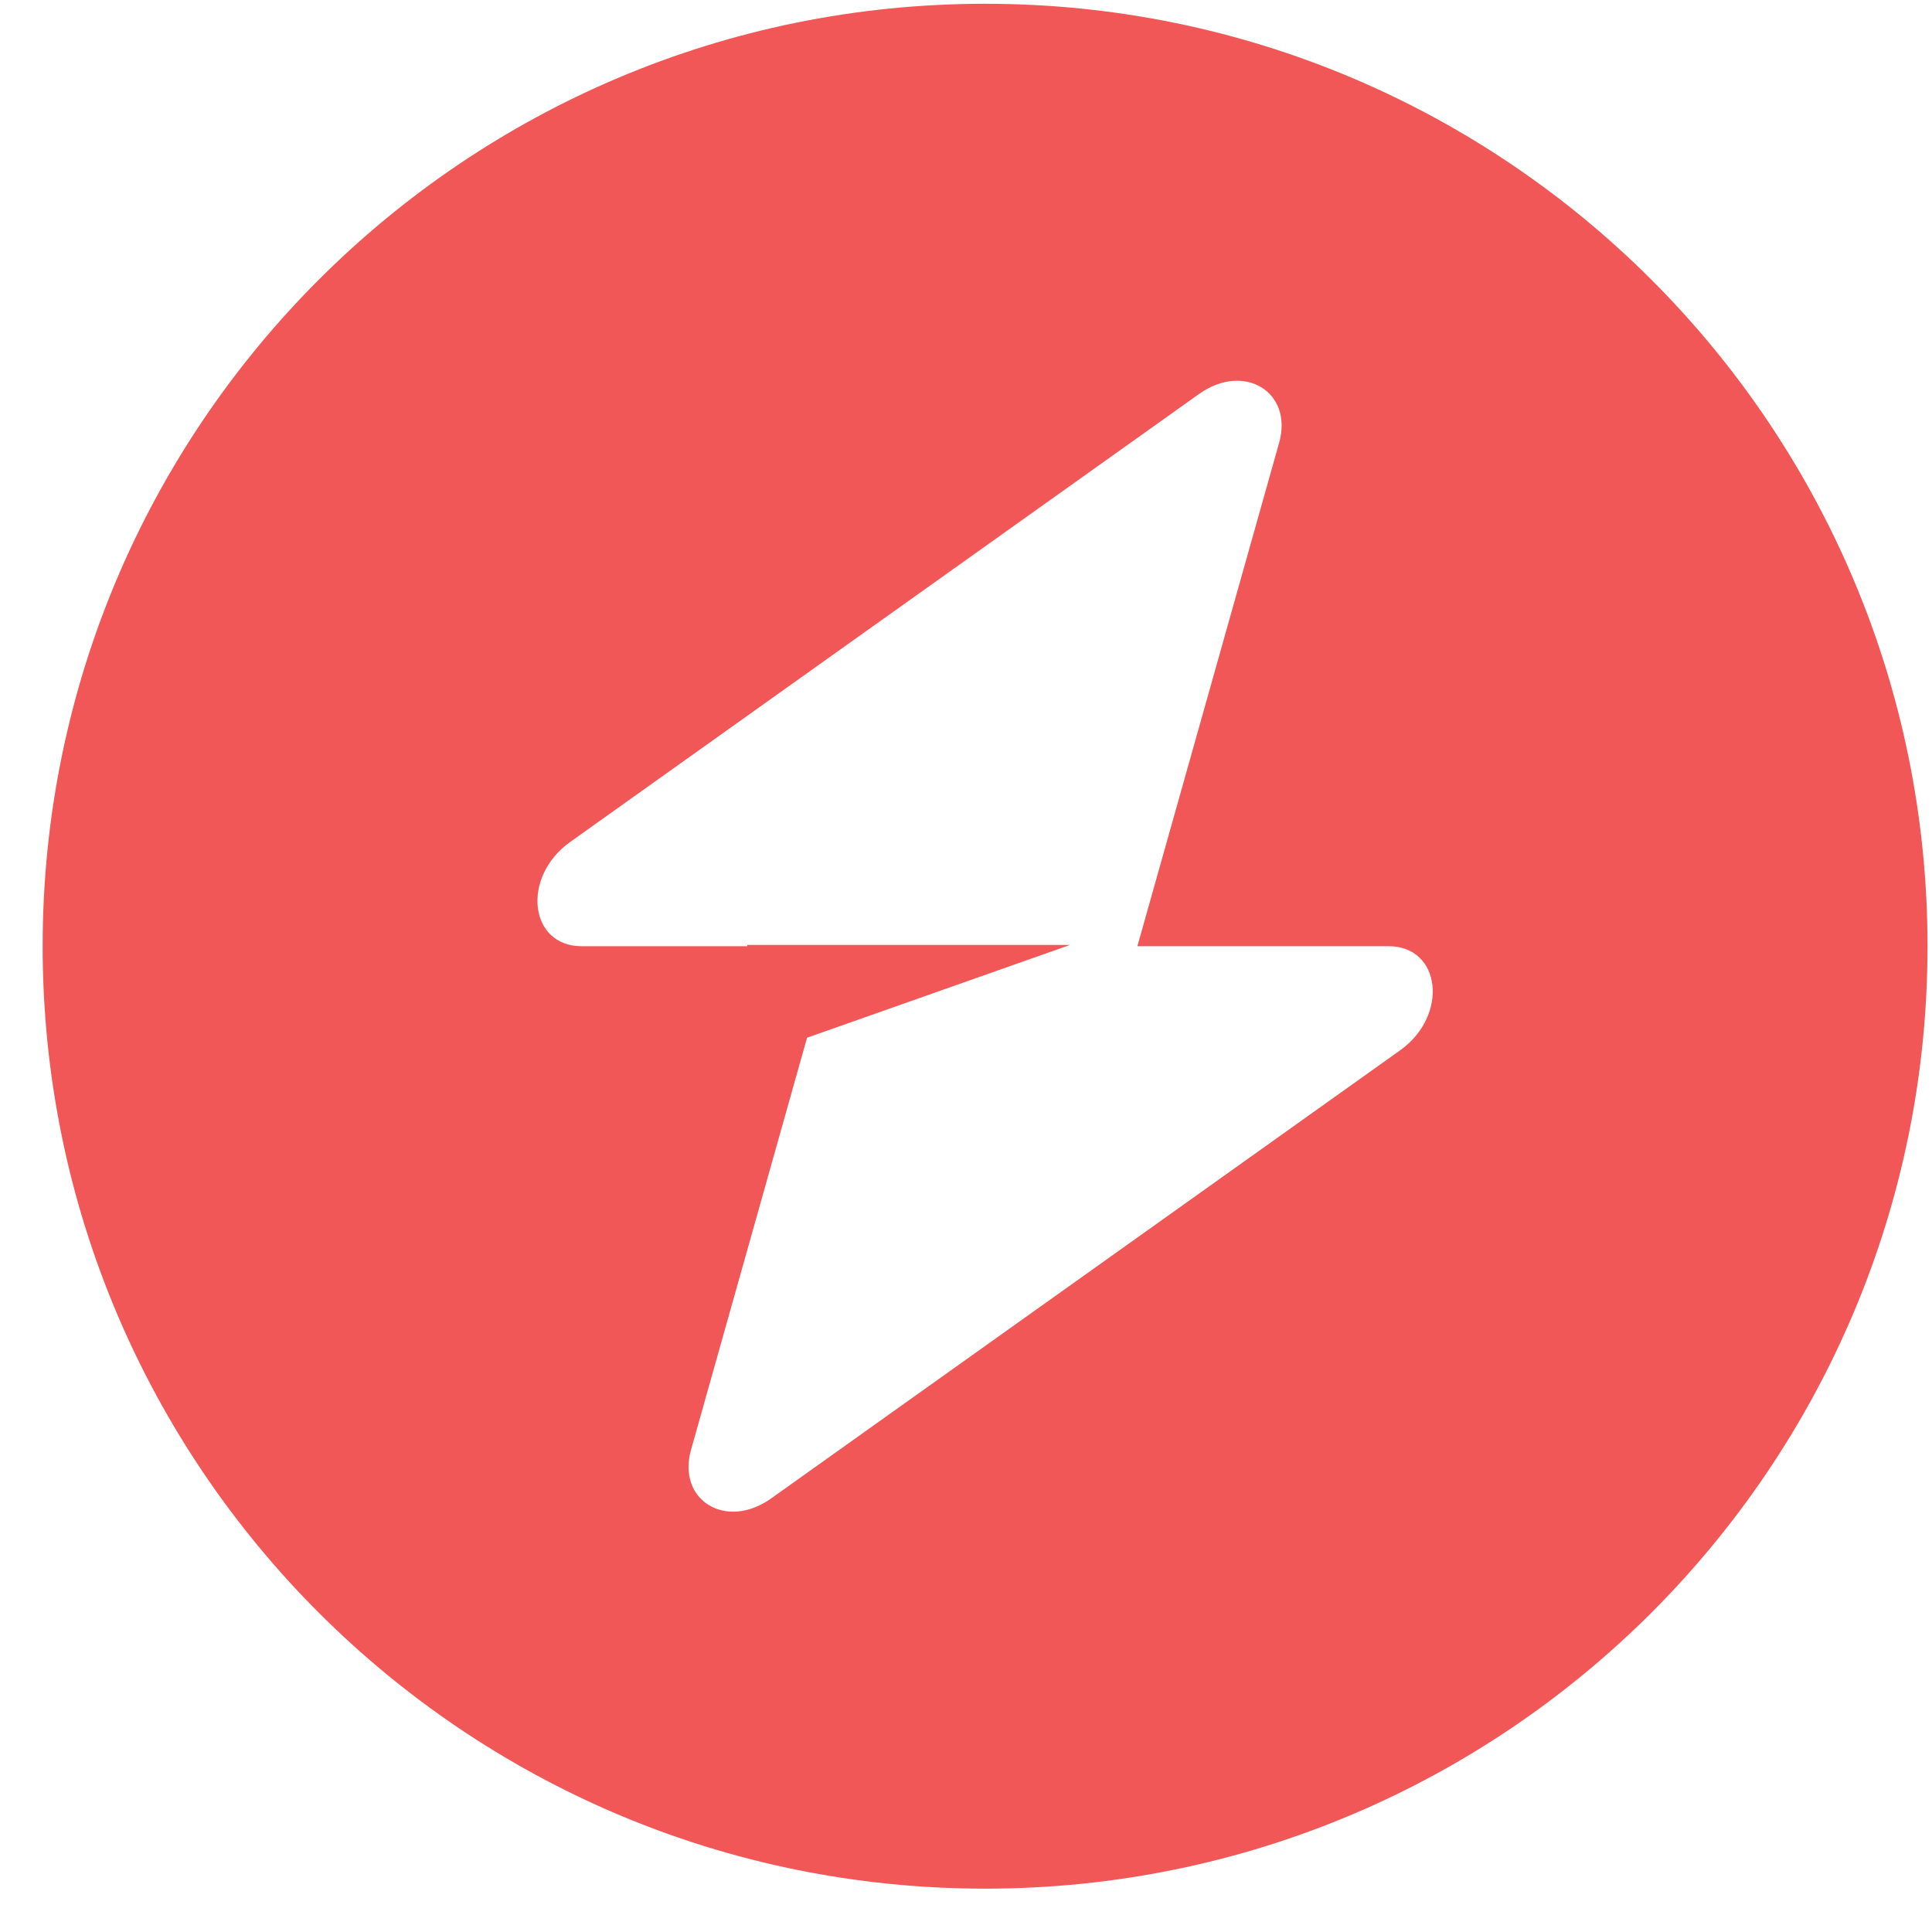
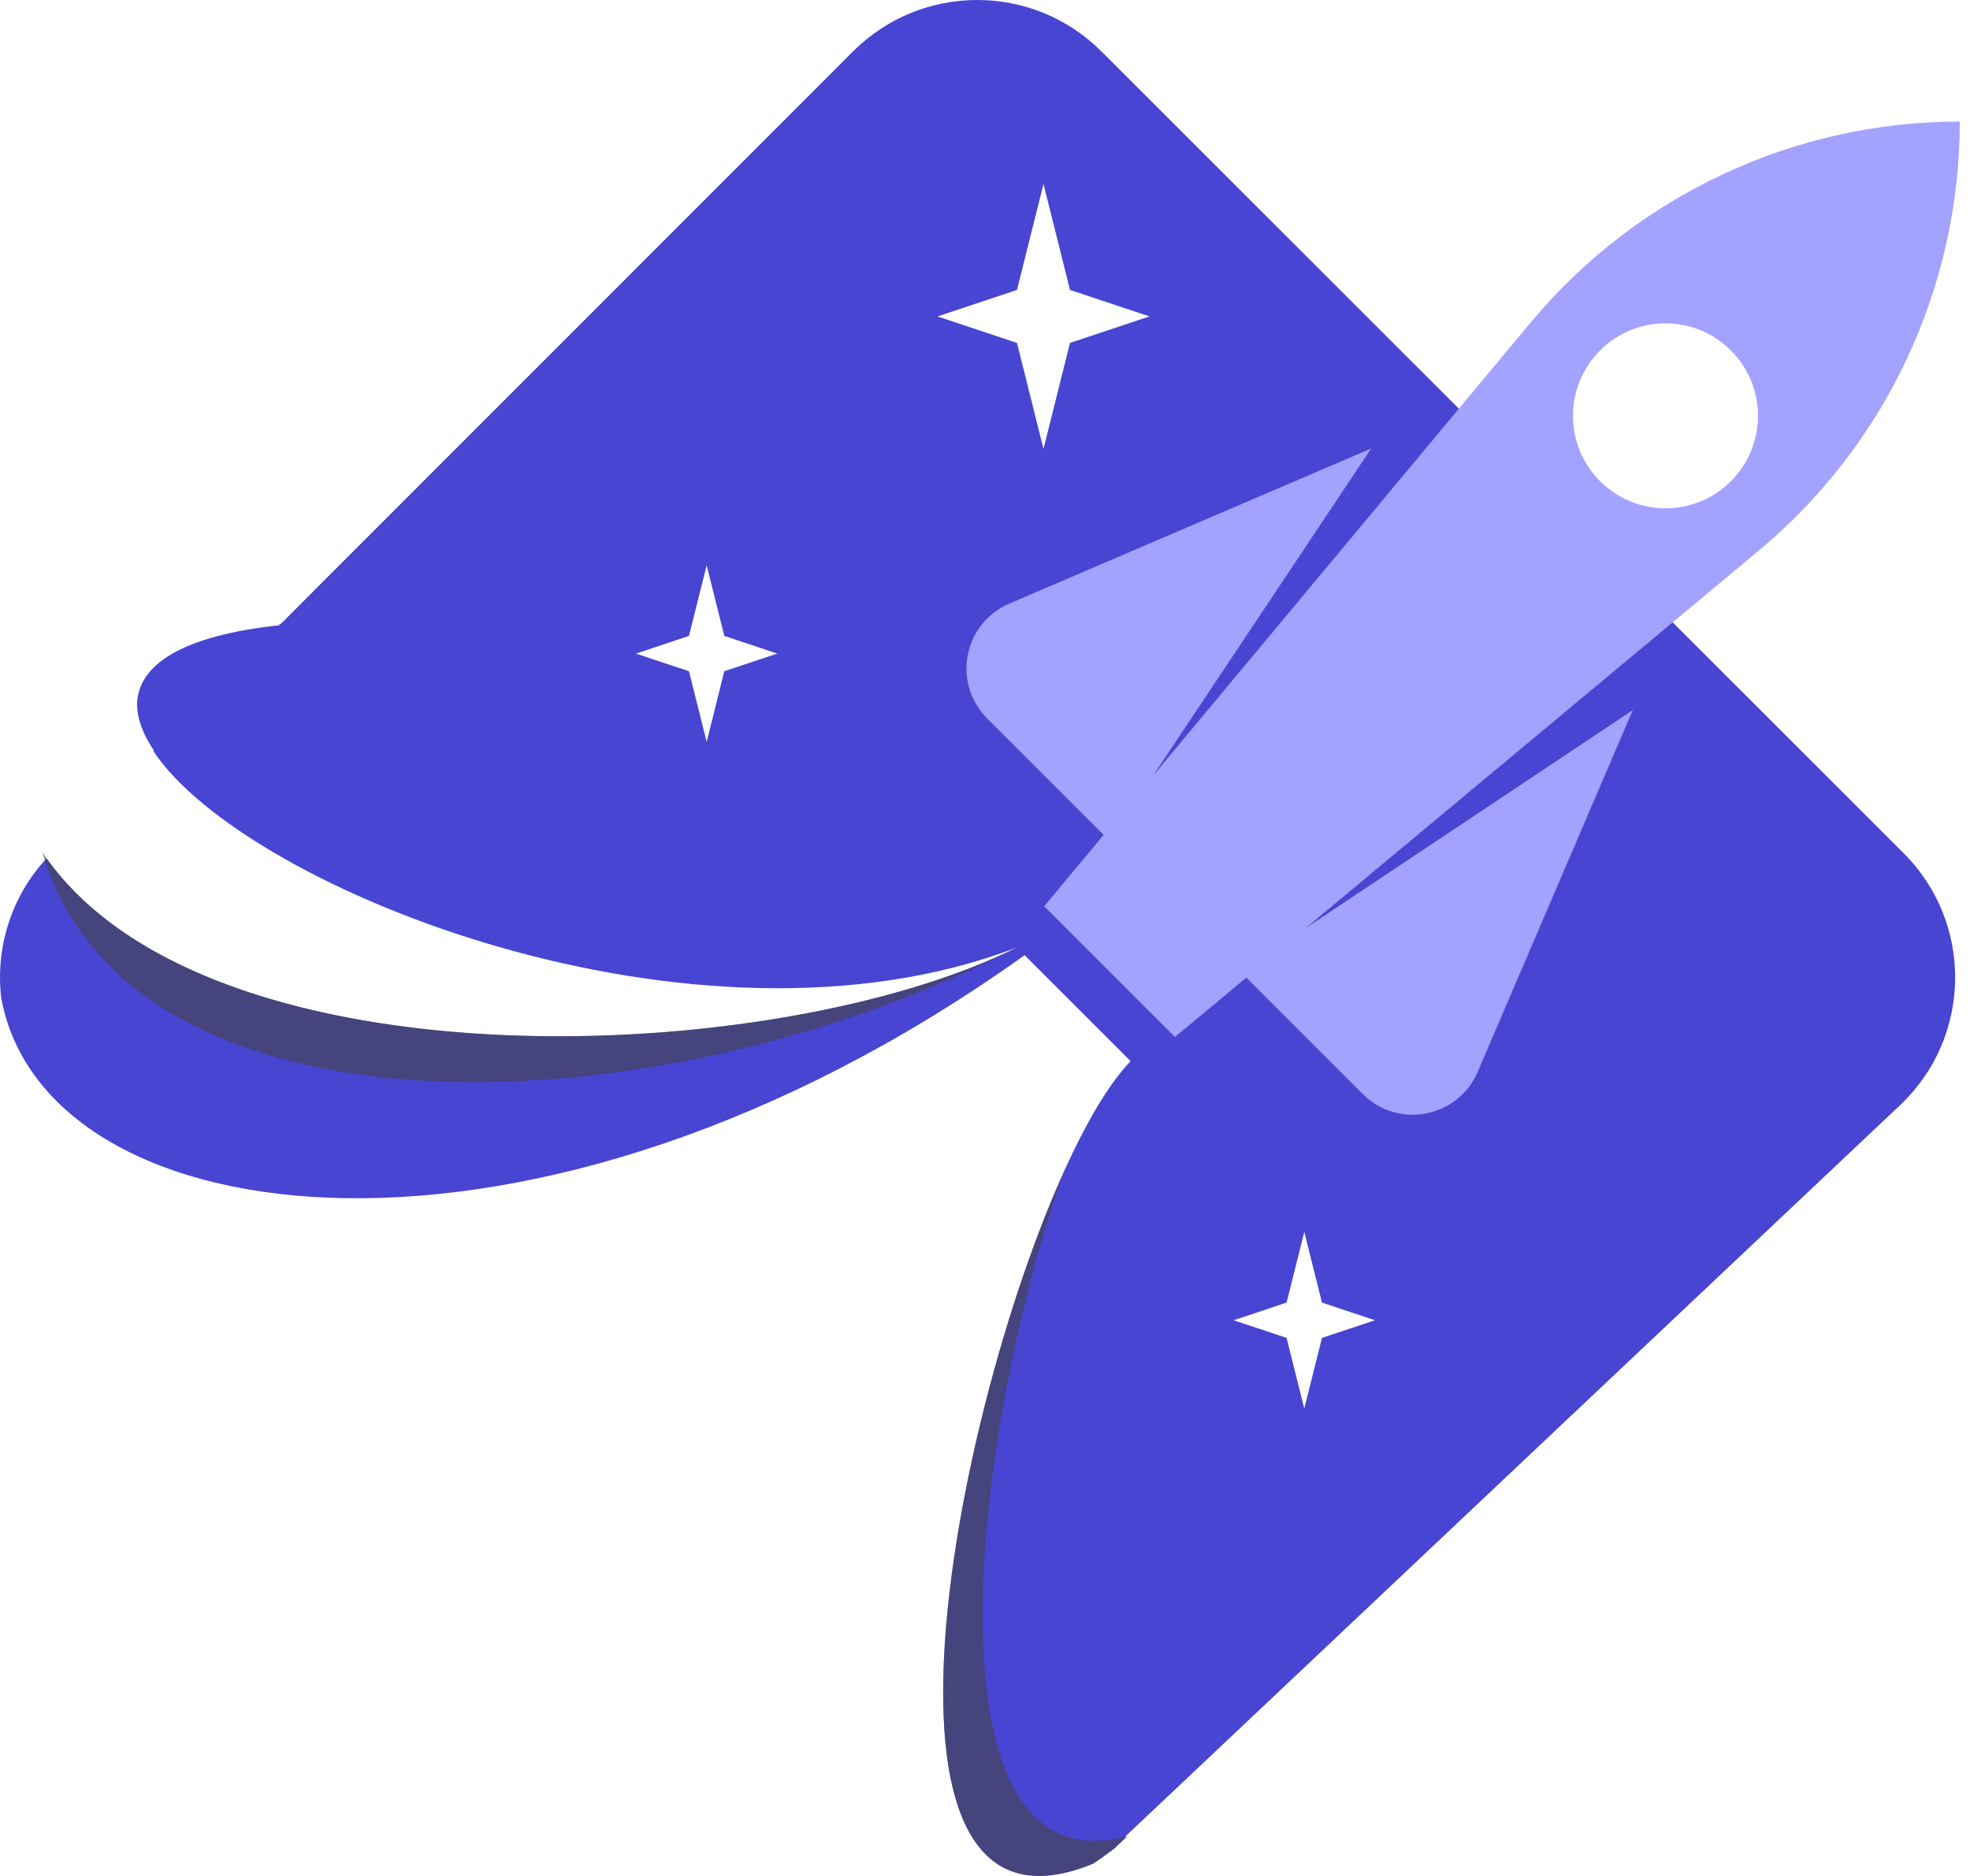
- <svg xmlns="http://www.w3.org/2000/svg" data-logo="logo" viewBox="0 0 41 41">
+ <svg xmlns="http://www.w3.org/2000/svg" data-logo="logo" viewBox="0 0 42 40">
  <g id="logogram" transform="translate(0, 0) rotate(0) ">
-     <path fill-rule="evenodd" clip-rule="evenodd" d="M20.905 40.08C31.951 40.08 40.905 31.126 40.905 20.08C40.905 9.034 31.951 0.08 20.905 0.08C9.86 0.08 0.905 9.034 0.905 20.08C0.905 31.126 9.86 40.08 20.905 40.08ZM27.145 9.397C27.448 8.318 26.401 7.68 25.445 8.361L12.098 17.869C11.062 18.608 11.225 20.08 12.343 20.08H15.858V20.053H22.708L17.127 22.022L14.666 30.763C14.362 31.842 15.409 32.48 16.365 31.799L29.712 22.29C30.749 21.552 30.586 20.08 29.467 20.08H24.137L27.145 9.397Z" fill="#F15757" />
+     <path fill-rule="evenodd" clip-rule="evenodd" d="M23.482 1.096C22.019 -0.366 19.648 -0.365 18.186 1.097L5.983 13.306L5.973 13.303L5.934 13.307C5.95 13.314 5.965 13.322 5.981 13.329C3.84 13.554 2.932 14.197 2.922 15.023C2.925 15.33 3.051 15.662 3.283 16.007L3.272 16.018C5.218 18.953 14.859 22.825 21.679 20.202C16.567 22.758 4.529 23.264 0.993 18.302C0.225 19.132 -0.096 20.224 0.025 21.273C0.959 26.422 11.402 27.826 21.845 20.367L24.105 22.627C21.293 25.516 17.139 42.297 23.311 39.735C23.458 39.636 23.582 39.547 23.751 39.419L24.026 39.159C24.01 39.163 23.995 39.167 23.979 39.17L40.509 23.565C42.044 22.116 42.079 19.685 40.586 18.193L23.482 1.096ZM21.682 6.182L22.247 3.922L22.812 6.182L24.507 6.747L22.812 7.312L22.247 9.572L21.682 7.312L19.987 6.747L21.682 6.182ZM14.689 13.559L15.066 12.053L15.442 13.559L16.572 13.936L15.442 14.312L15.066 15.819L14.689 14.312L13.559 13.936L14.689 13.559ZM27.807 26.267L27.43 27.774L26.301 28.151L27.43 28.527L27.807 30.034L28.184 28.527L29.314 28.151L28.184 27.774L27.807 26.267Z" fill="#4845D2" />
+     <path fill-rule="evenodd" clip-rule="evenodd" d="M41.782 2.592C38.248 2.592 34.897 4.162 32.634 6.876L24.586 16.535L29.233 9.563L21.519 12.87C20.539 13.29 20.293 14.566 21.047 15.32L23.529 17.802L22.262 19.323L25.05 22.112L26.572 20.845L29.054 23.327C29.808 24.081 31.084 23.835 31.504 22.855L34.811 15.141L27.839 19.788L37.498 11.739C40.212 9.477 41.782 6.126 41.782 2.592ZM34.114 10.261C34.884 11.031 36.132 11.031 36.902 10.261C37.672 9.491 37.672 8.242 36.902 7.472C36.132 6.702 34.884 6.702 34.114 7.472C33.343 8.242 33.343 9.491 34.114 10.261Z" fill="#A3A2FF" />
+     <path opacity="0.6" d="M0.903 18.172C2.75 24.498 13.975 24.168 21.677 20.203C16.52 22.78 4.32 23.272 0.903 18.172Z" fill="#424242" />
+     <path opacity="0.6" d="M23.311 39.735C18.111 41.894 20.242 30.318 22.724 24.893C20.914 29.715 19.37 40.346 24.026 39.159L23.751 39.419C23.582 39.547 23.458 39.636 23.311 39.735Z" fill="#424242" />
  </g>
-   <g id="logotype" transform="translate(41, 20.5)" />
+   <g id="logotype" transform="translate(42, 20)" />
</svg>
